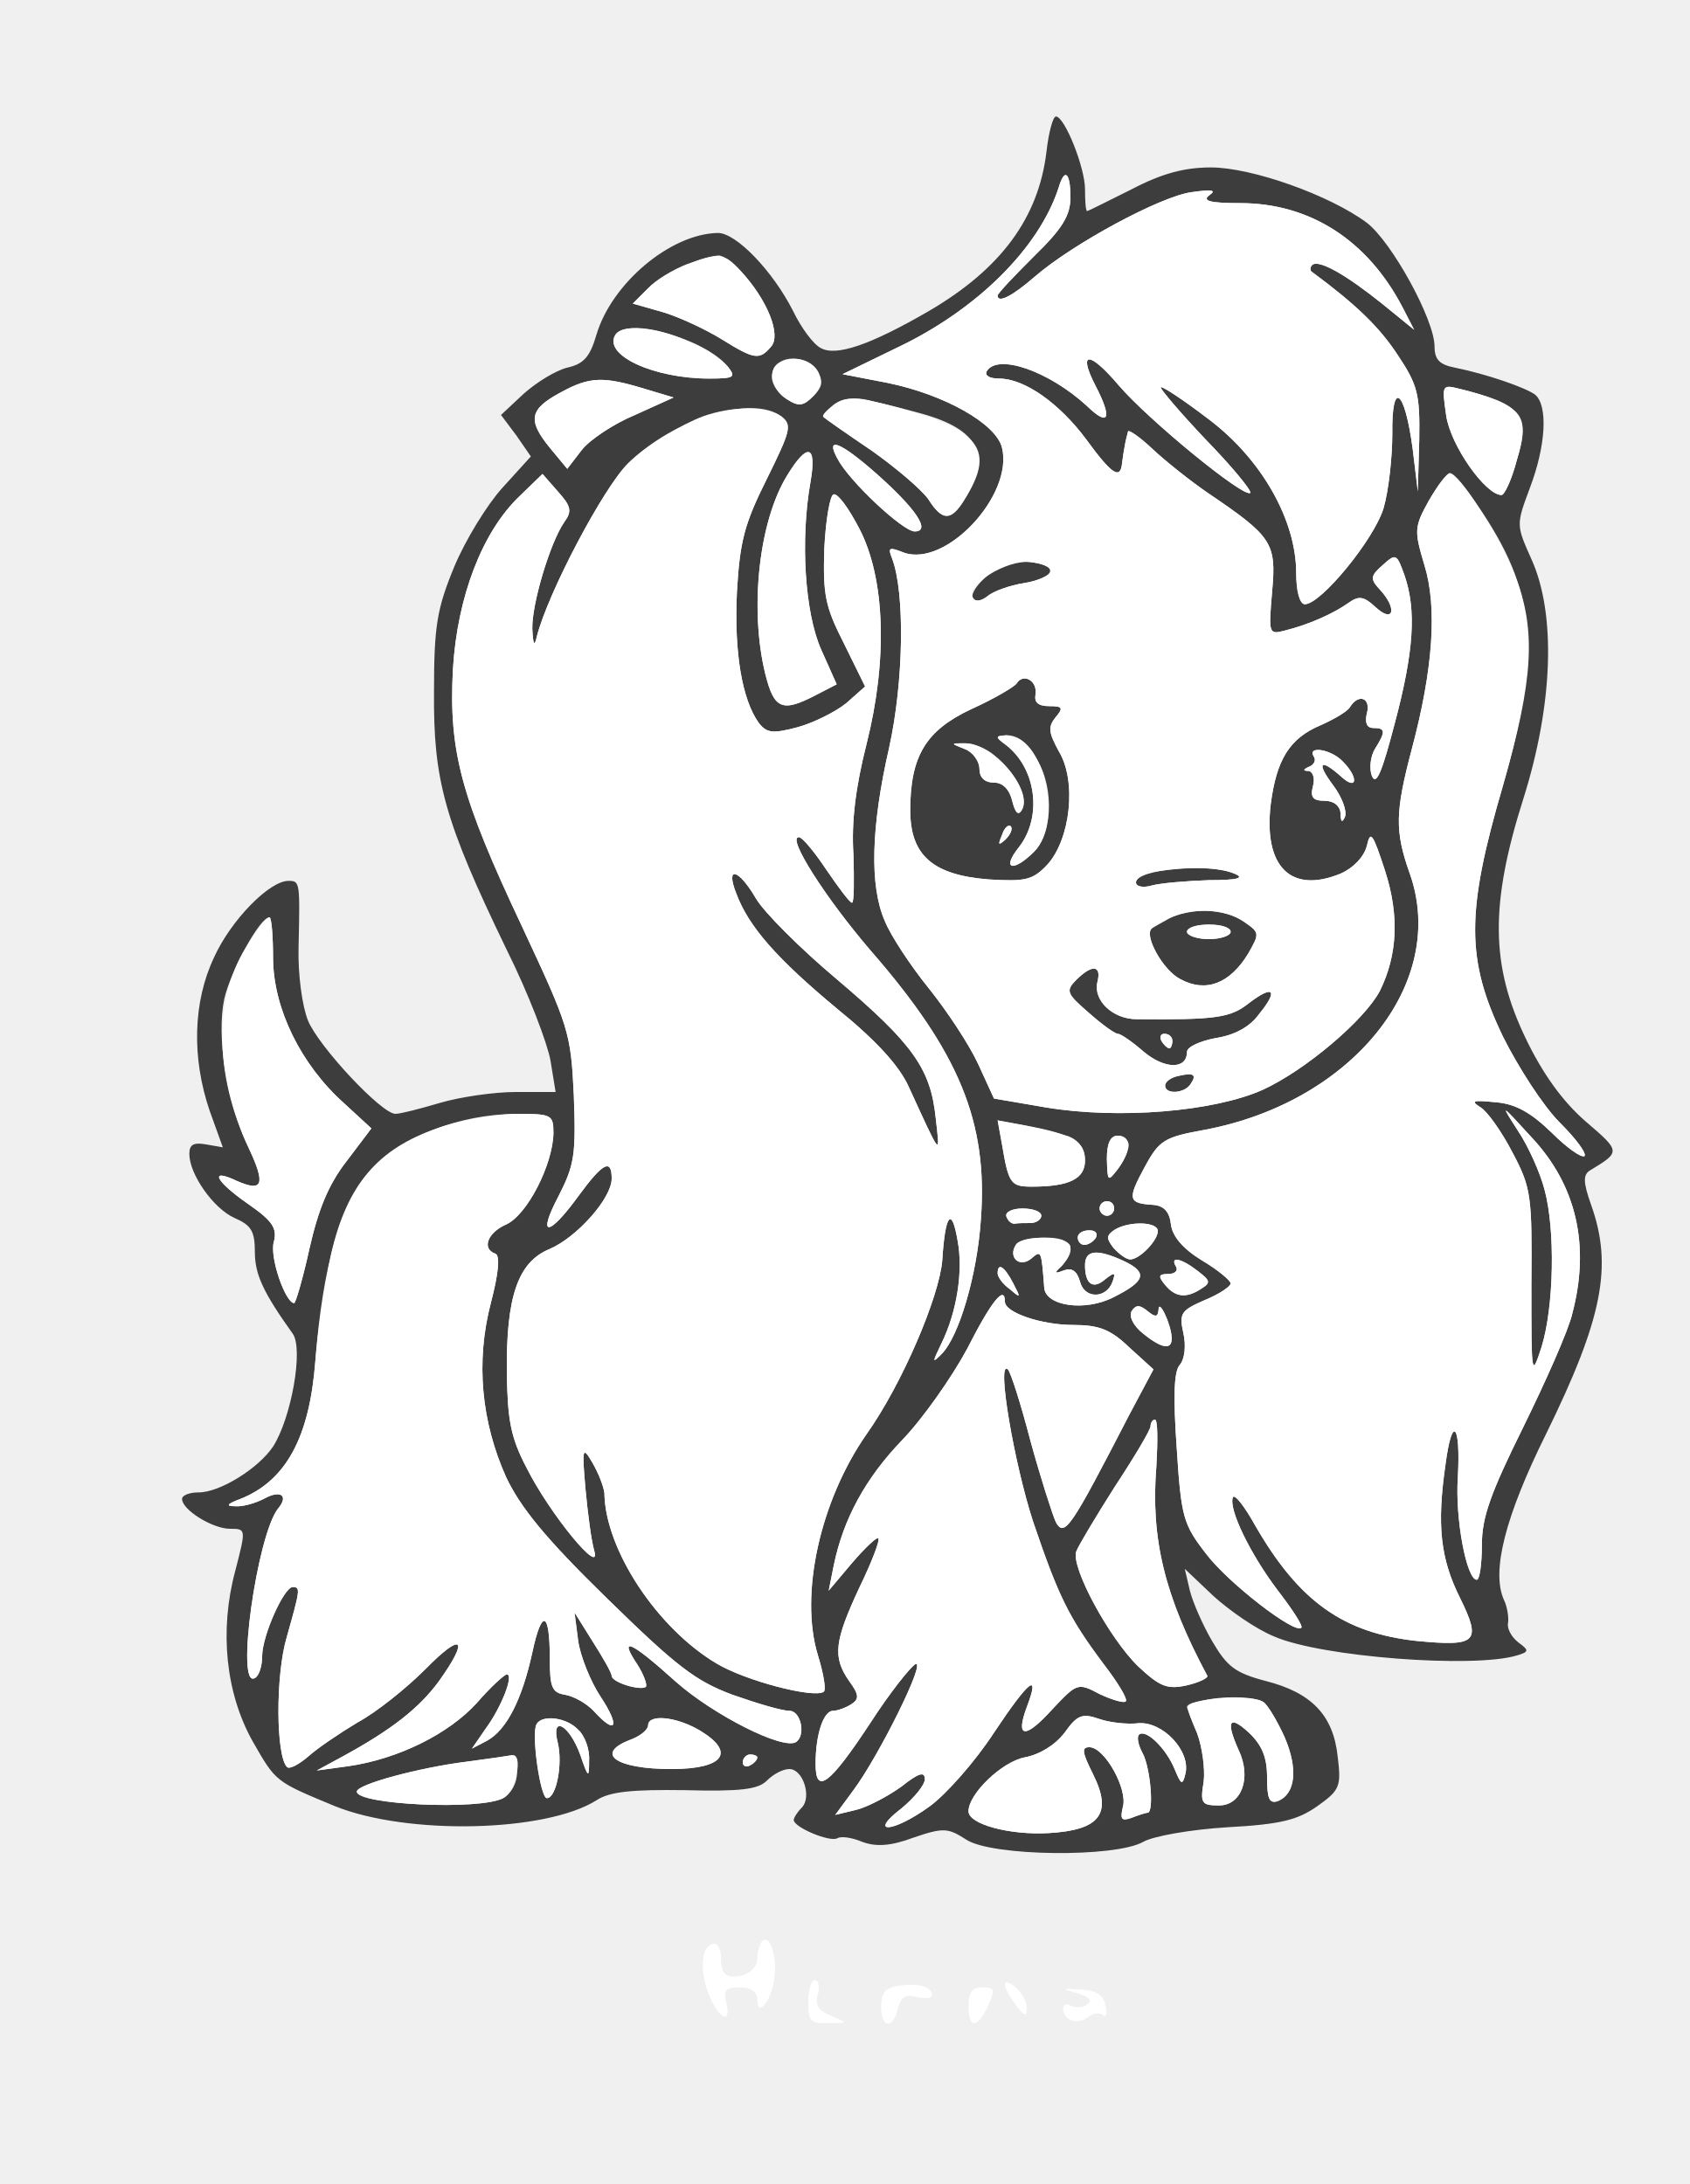
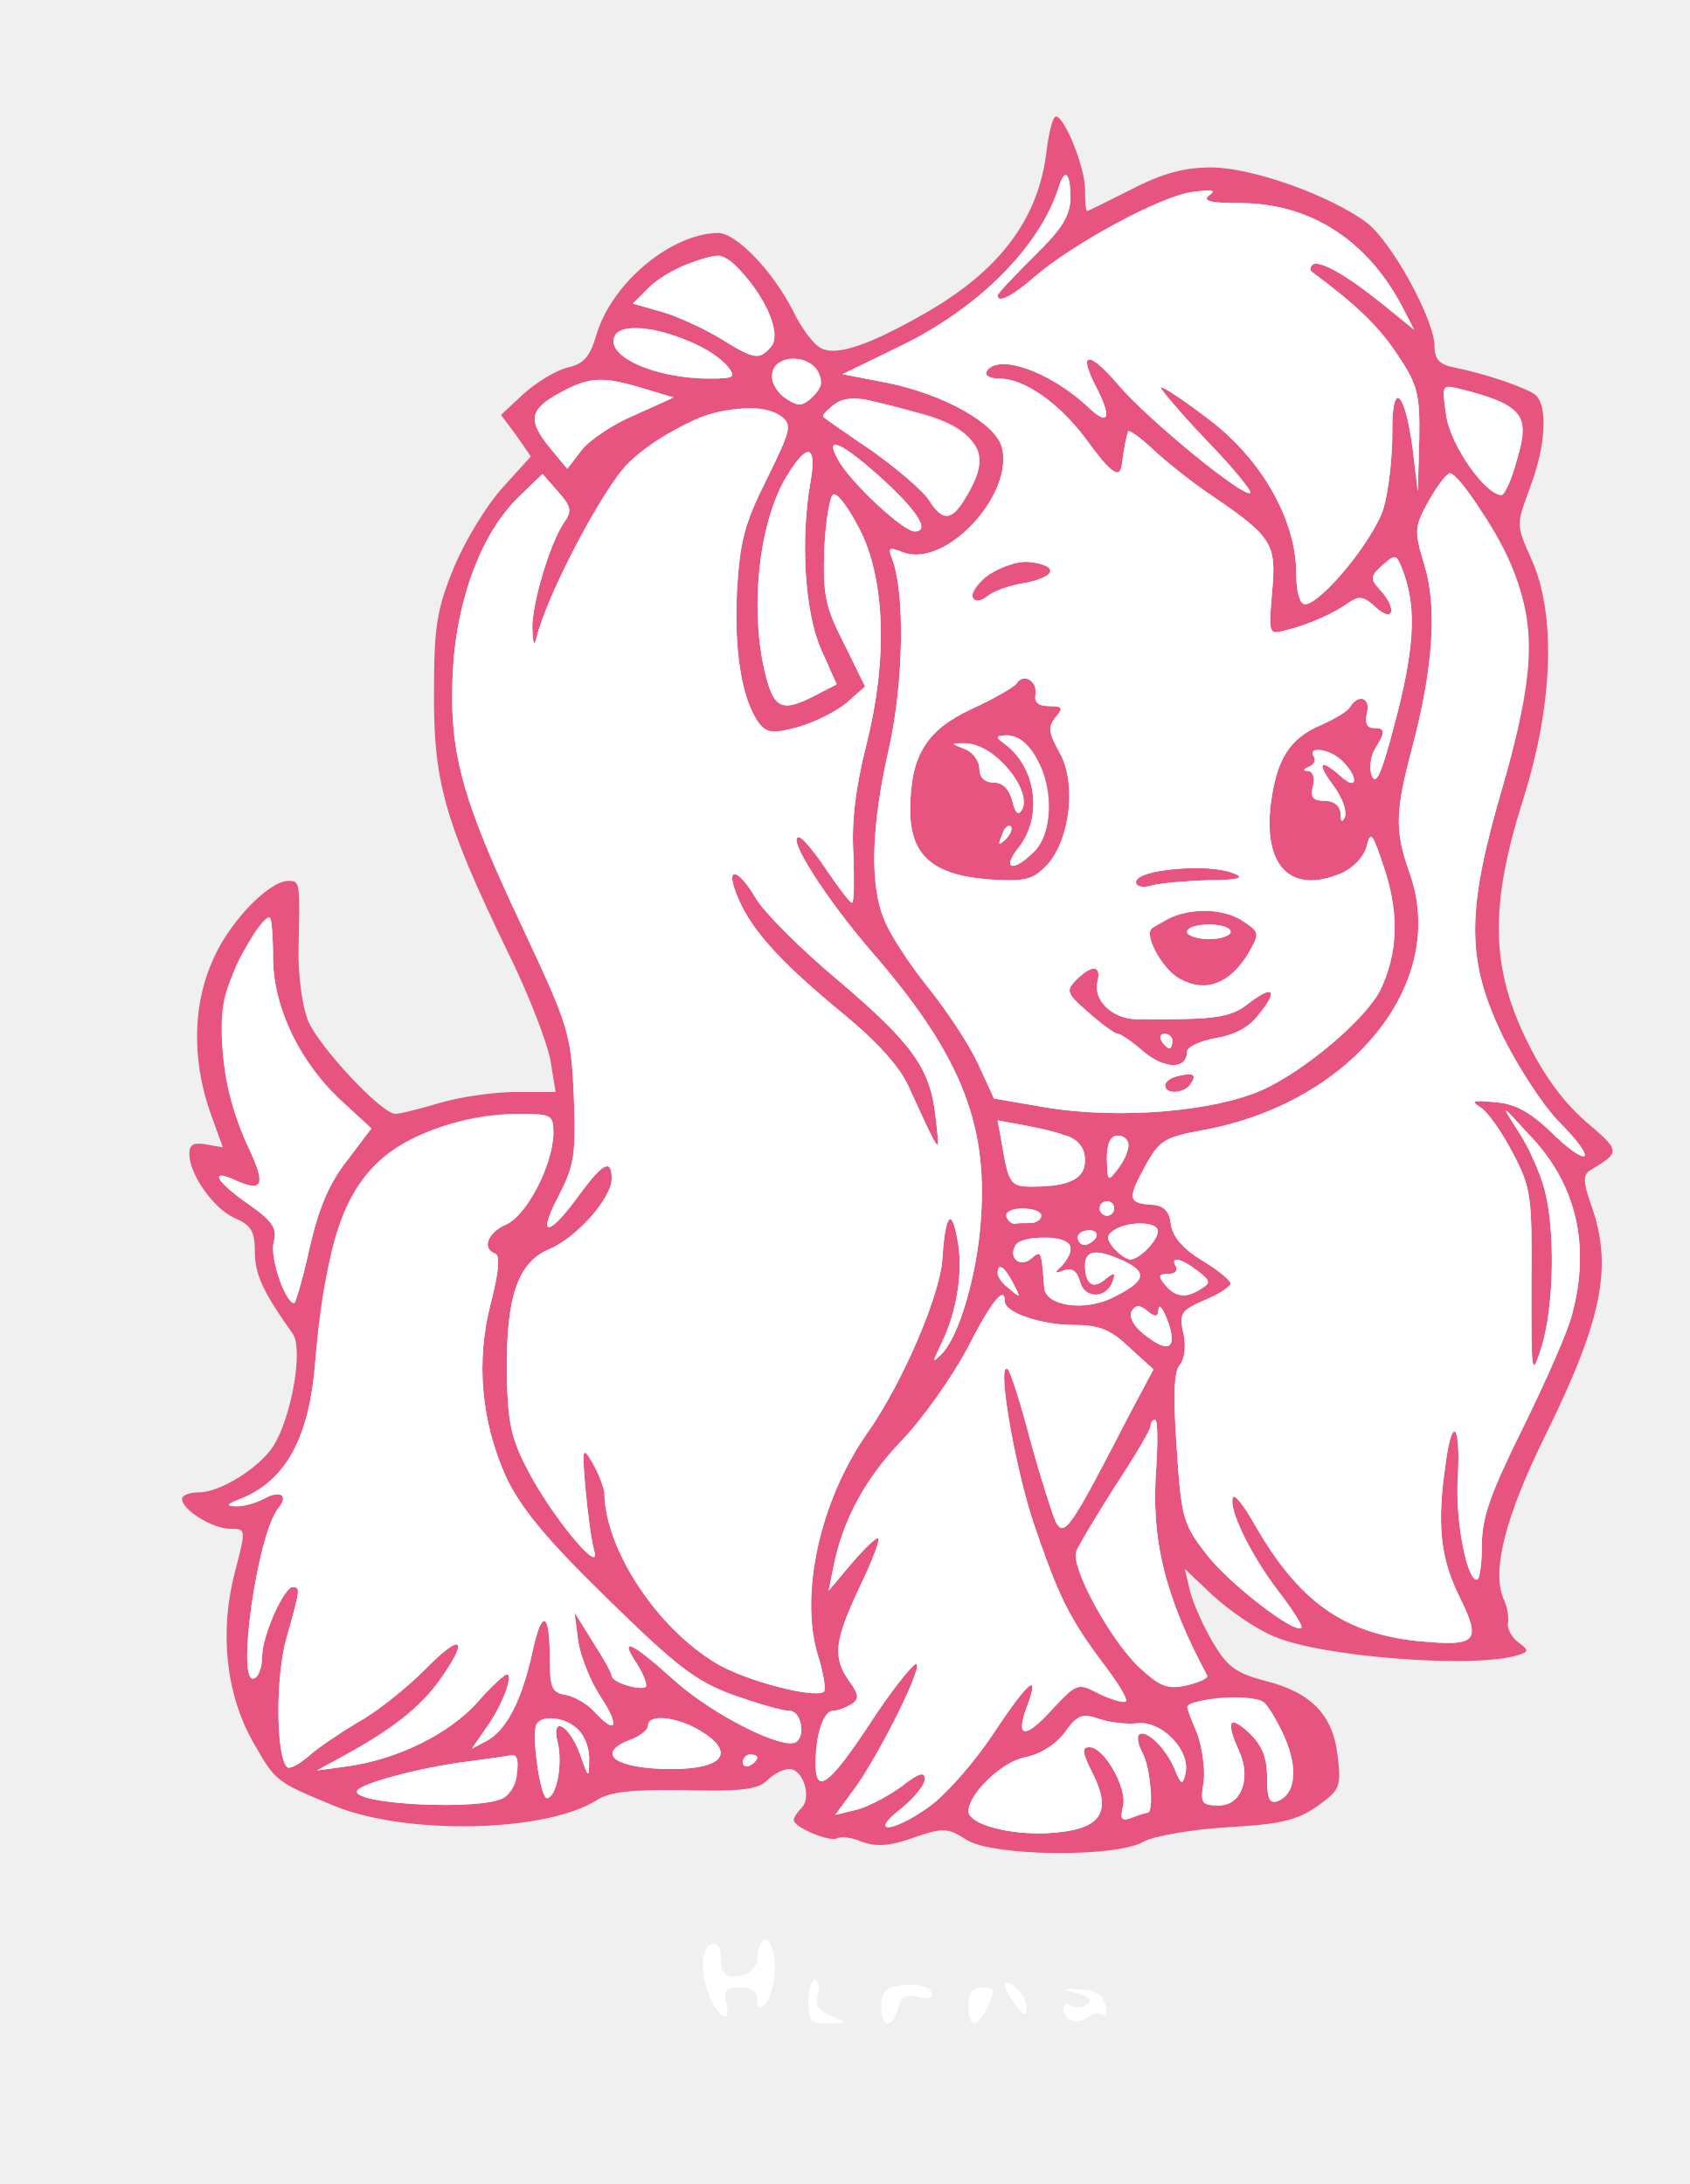
<svg xmlns="http://www.w3.org/2000/svg" version="1.0" width="232pt" height="300pt" viewBox="0 0 232 300" preserveAspectRatio="xMidYMid meet">
-   <g transform="translate(0,300) scale(0.1,-0.1)" fill="#3D3D3D" stroke="none">
+   <g transform="translate(0,300) scale(0.1,-0.1)" fill="#e75480" stroke="none">
    <path class="node" id="node1" d="M1437 2791 c-11 -90 -62 -160 -161 -218 -81 -47 -128 -63 -149 -51 -10 5 -27 28 -38 51 -28 55 -78 107 -103 107 -65 -1 -146 -69 -167 -140 -9 -31 -18 -40 -40 -45 -16 -4 -42 -20 -60 -36 l-31 -29 21 -28 20 -29 -39 -43 c-21 -23 -51 -72 -66 -108 -24 -58 -28 -82 -28 -172 -1 -122 14 -177 100 -355 30 -60 56 -129 60 -152 l7 -43 -55 0 c-30 0 -77 -7 -104 -15 -27 -8 -54 -15 -61 -15 -19 0 -105 92 -120 128 -8 20 -14 63 -13 101 2 90 2 91 -14 91 -26 0 -79 -54 -102 -105 -29 -61 -31 -138 -6 -211 l18 -50 -23 4 c-17 3 -23 0 -23 -13 0 -28 33 -75 62 -88 23 -10 28 -18 28 -47 0 -31 12 -56 52 -112 15 -21 -2 -116 -27 -155 -20 -30 -73 -63 -102 -63 -13 0 -23 -4 -23 -9 0 -15 42 -41 66 -41 22 0 22 0 7 -58 -22 -82 -13 -168 24 -234 32 -56 31 -55 113 -89 99 -40 289 -36 359 8 18 12 49 15 121 14 77 -2 101 1 113 13 9 9 22 16 31 16 19 0 31 -39 17 -53 -6 -6 -11 -14 -11 -17 0 -10 50 -31 60 -25 5 3 20 1 34 -5 19 -7 39 -6 71 6 41 14 47 13 72 -3 35 -23 204 -25 243 -3 14 8 66 17 115 20 74 4 97 10 124 29 31 22 33 27 28 68 -6 57 -36 88 -99 104 -42 11 -53 20 -73 54 -13 22 -27 54 -31 70 l-7 30 39 -37 c22 -20 59 -46 84 -56 64 -28 273 -44 333 -26 17 5 17 7 2 18 -9 7 -16 19 -14 27 1 7 -1 22 -6 32 -17 39 2 114 58 227 78 159 92 231 62 315 -11 31 -11 41 -2 47 43 26 43 26 -6 68 -32 28 -59 66 -82 114 -48 100 -49 184 -3 329 41 130 45 254 11 329 -21 47 -21 47 -2 98 22 58 25 113 7 128 -14 10 -66 28 -110 37 -21 4 -28 11 -28 29 0 37 -59 144 -93 170 -51 38 -158 76 -214 76 -36 0 -67 -8 -109 -30 -32 -16 -60 -30 -61 -30 -2 0 -3 13 -3 30 0 30 -28 100 -40 100 -4 0 -10 -22 -13 -49z m33 -62 c0 -25 -11 -43 -50 -81 -27 -27 -50 -51 -50 -54 0 -11 20 -1 51 26 52 45 172 110 215 116 28 4 35 3 25 -4 -11 -8 1 -11 42 -11 96 0 175 -51 223 -143 l16 -31 -43 35 c-51 41 -88 62 -97 54 -3 -3 -3 -7 -1 -9 61 -45 93 -76 118 -114 28 -42 31 -54 30 -117 l-2 -71 -7 58 c-11 83 -29 96 -28 21 0 -32 -5 -78 -12 -102 -13 -43 -86 -132 -108 -132 -7 0 -12 17 -12 43 0 72 -47 156 -120 211 -34 26 -64 46 -66 44 -1 -2 26 -34 62 -72 36 -37 63 -70 61 -73 -8 -8 -140 100 -181 148 -40 47 -56 47 -32 0 24 -46 19 -58 -11 -29 -52 48 -123 73 -138 48 -3 -6 4 -10 17 -10 35 0 83 -34 120 -84 35 -48 47 -56 49 -31 1 8 3 20 4 25 1 6 3 13 4 17 0 4 16 -7 34 -24 17 -16 52 -44 77 -61 87 -59 93 -68 87 -134 -5 -59 -5 -60 18 -54 32 8 66 23 87 38 14 10 21 9 37 -6 25 -23 30 -2 6 24 -14 15 -13 19 4 34 18 16 19 16 30 -15 16 -47 13 -103 -14 -204 -17 -65 -25 -85 -31 -71 -4 10 -2 27 4 37 15 24 15 29 -2 29 -9 0 -12 7 -9 20 6 21 -11 28 -23 9 -3 -6 -22 -17 -40 -25 -43 -18 -61 -47 -69 -109 -10 -86 28 -123 96 -95 18 8 32 23 36 38 5 22 8 18 25 -34 20 -62 17 -116 -7 -165 -21 -40 -102 -109 -161 -136 -67 -30 -198 -41 -299 -24 l-70 12 -22 48 c-12 26 -43 73 -68 104 -25 31 -52 72 -60 92 -21 48 -19 129 6 238 20 90 22 213 4 260 -6 15 -4 16 16 8 58 -21 151 79 135 144 -8 33 -79 73 -157 89 l-62 12 74 36 c110 52 196 137 223 221 8 27 16 20 16 -14z m-453 -101 c37 -40 56 -88 42 -104 -16 -19 -23 -18 -68 10 -21 13 -57 30 -80 37 l-42 12 21 21 c19 19 70 43 96 45 6 1 20 -9 31 -21z m-72 -97 c22 -10 46 -25 54 -34 12 -15 10 -17 -25 -17 -76 0 -146 32 -129 60 10 15 55 12 100 -9z m178 -42 c8 -13 6 -21 -6 -33 -14 -14 -20 -15 -37 -4 -11 7 -20 20 -20 30 0 30 45 35 63 7z m-238 -23 l40 -12 -53 -24 c-29 -12 -62 -34 -73 -48 l-20 -26 -24 29 c-31 38 -28 53 15 76 40 22 59 22 115 5z m1167 -15 c41 -16 47 -31 31 -83 -7 -27 -17 -48 -21 -48 -22 0 -70 68 -76 109 -6 42 -6 43 18 37 14 -3 36 -10 48 -15z m-787 -19 c80 -22 97 -58 59 -119 -18 -29 -30 -29 -49 1 -9 13 -44 43 -78 67 -34 23 -64 44 -66 46 -3 2 4 9 14 17 18 13 32 12 120 -12z m-192 -4 c15 -12 13 -19 -20 -86 -31 -62 -37 -86 -41 -155 -4 -83 7 -148 30 -180 11 -14 19 -15 53 -6 22 6 52 21 67 33 l26 23 -29 59 c-26 51 -29 67 -27 131 2 40 8 74 13 74 6 1 21 -20 35 -47 36 -69 39 -181 10 -296 -15 -59 -21 -107 -18 -152 1 -36 1 -66 -2 -66 -3 0 -18 20 -35 45 -16 24 -33 45 -38 45 -17 0 38 -85 98 -155 122 -140 162 -236 152 -370 -5 -76 -30 -161 -54 -185 -13 -13 -13 -12 0 15 21 43 30 99 22 141 -8 47 -17 37 -21 -27 -4 -50 -55 -170 -104 -239 -64 -92 -92 -220 -67 -303 8 -26 12 -49 8 -51 -14 -9 -107 15 -147 39 -81 48 -153 156 -154 234 -1 9 -8 27 -16 41 -14 24 -15 22 -10 -35 3 -33 8 -71 12 -85 11 -37 -61 50 -93 114 -22 42 -26 66 -27 131 -1 103 15 151 58 169 38 16 86 70 86 97 0 28 -12 22 -45 -23 -42 -58 -58 -58 -28 -1 22 43 24 57 21 138 -4 87 -7 95 -71 232 -84 178 -101 241 -95 354 6 99 40 188 91 237 l32 31 21 -24 c18 -20 20 -27 9 -42 -20 -29 -45 -114 -44 -147 1 -21 3 -25 6 -11 15 60 92 206 126 239 64 62 170 94 210 64z m131 -79 c54 -48 75 -79 52 -79 -16 0 -90 69 -106 100 -17 31 3 24 54 -21z m-91 -11 c-14 -79 -8 -180 15 -231 l21 -47 -29 -15 c-46 -24 -57 -19 -69 29 -22 89 -9 210 30 273 28 46 41 42 32 -9z m916 -32 c81 -118 88 -199 35 -385 -51 -174 -51 -239 0 -345 21 -42 55 -95 78 -118 22 -22 37 -42 34 -46 -4 -3 -24 11 -45 32 -29 28 -50 40 -78 42 -30 3 -34 2 -20 -7 9 -5 29 -33 44 -62 26 -49 27 -60 26 -182 0 -126 0 -128 14 -85 17 55 19 161 4 216 -6 23 -22 59 -36 80 -25 39 -25 39 18 -8 62 -66 81 -149 56 -243 -5 -22 -36 -92 -67 -155 -45 -91 -57 -124 -57 -162 0 -26 -3 -48 -7 -48 -14 0 -30 84 -26 141 4 74 -8 86 -17 17 -12 -83 -7 -129 20 -183 30 -61 23 -67 -60 -59 -100 11 -161 54 -221 158 -15 27 -29 45 -31 39 -6 -16 24 -78 62 -128 20 -26 35 -49 32 -51 -9 -9 -101 62 -131 102 -31 40 -34 50 -40 144 -5 71 -4 106 4 115 7 8 9 27 5 44 -6 27 -3 31 29 45 20 8 36 19 36 23 0 4 -18 19 -40 32 -26 16 -40 33 -42 49 -2 18 -10 26 -25 27 -34 2 -35 8 -11 52 20 37 27 41 82 51 203 38 335 202 282 352 -21 59 -20 85 3 172 29 109 35 194 17 252 -14 47 -14 52 6 88 12 21 25 38 29 38 5 0 22 -20 38 -44z m-185 -352 c22 -22 20 -41 -2 -21 -29 26 -35 20 -11 -12 12 -16 19 -35 16 -43 -4 -9 -6 -7 -6 5 -1 10 -9 17 -22 17 -16 0 -20 5 -16 20 3 11 0 20 -6 21 -8 0 -8 2 1 6 6 2 10 9 6 14 -9 15 24 10 40 -7z m-1469 -272 c1 -68 38 -144 97 -197 l38 -35 -34 -45 c-25 -32 -39 -67 -51 -120 -9 -41 -19 -75 -21 -75 -12 0 -34 63 -28 84 5 19 -2 29 -35 52 -46 32 -54 50 -16 32 36 -16 40 -5 17 44 -31 64 -45 154 -34 206 9 39 49 112 62 112 3 0 5 -26 5 -58z m385 -239 c-1 -43 -36 -112 -65 -125 -25 -11 -34 -33 -15 -40 7 -2 5 -26 -6 -68 -21 -81 -13 -163 21 -239 20 -42 54 -84 138 -166 96 -94 122 -114 173 -133 34 -12 68 -22 78 -22 16 0 23 -34 9 -43 -18 -11 -113 37 -165 83 -62 56 -79 63 -53 24 9 -14 14 -28 12 -31 -7 -6 -47 6 -47 15 0 4 -12 25 -26 47 l-25 40 5 -39 c3 -21 17 -56 31 -77 27 -41 21 -53 -9 -20 -10 11 -28 21 -40 23 -18 3 -21 10 -21 50 0 65 -11 69 -24 8 -14 -64 -35 -106 -62 -121 l-21 -11 20 29 c21 29 38 73 28 73 -3 0 -22 -17 -41 -39 -39 -43 -108 -77 -176 -87 l-44 -6 35 19 c68 37 106 67 133 104 42 59 32 68 -19 16 -26 -26 -67 -59 -93 -73 -25 -15 -56 -36 -68 -47 -13 -11 -26 -18 -29 -14 -15 15 -16 126 0 179 18 64 19 68 8 68 -12 0 -42 -67 -42 -95 0 -13 -4 -27 -10 -30 -27 -16 3 197 32 233 15 18 3 26 -20 13 -12 -6 -29 -11 -39 -10 -13 0 -12 3 7 10 63 25 95 85 103 189 10 132 35 218 76 262 43 47 121 77 199 78 50 0 52 -1 52 -27z m708 -4 c14 -6 22 -17 22 -33 0 -25 -21 -36 -73 -36 -29 0 -32 4 -41 58 l-6 33 38 -7 c20 -4 47 -11 60 -15z m82 -12 c0 -7 -7 -22 -15 -33 -14 -18 -14 -17 -15 14 0 22 5 32 15 32 8 0 15 -6 15 -13z m-20 -87 c0 -5 -4 -10 -10 -10 -5 0 -10 5 -10 10 0 6 5 10 10 10 6 0 10 -4 10 -10z m-100 -10 c0 -5 -7 -10 -15 -10 -8 0 -18 0 -22 -1 -4 0 -9 4 -11 10 -2 6 8 11 22 11 14 0 26 -4 26 -10z m160 -21 c0 -13 -25 -39 -38 -39 -5 0 -15 7 -23 16 -10 13 -10 17 2 25 20 12 59 11 59 -2z m-85 -9 c-3 -5 -10 -10 -16 -10 -5 0 -9 5 -9 10 0 6 7 10 16 10 8 0 12 -4 9 -10z m-35 -13 c0 -7 -6 -19 -12 -26 -11 -10 -10 -11 3 -6 11 4 18 -1 22 -15 6 -25 37 -24 45 0 4 12 3 13 -10 3 -17 -15 -28 -7 -28 19 0 21 16 23 53 6 34 -16 30 -28 -14 -50 -39 -20 -93 -12 -95 13 -4 52 -4 52 -18 40 -16 -13 -32 2 -21 19 9 15 75 12 75 -3z m175 -33 c17 -13 18 -16 5 -24 -21 -14 -36 -12 -50 5 -10 12 -9 15 4 15 10 0 14 5 11 10 -9 15 7 12 30 -6z m-254 -16 c11 -21 11 -22 -4 -9 -10 7 -17 17 -17 22 0 15 9 10 21 -13z m-11 -26 c0 -15 50 -32 94 -32 35 0 51 -6 77 -31 l33 -30 -33 -62 c-81 -157 -89 -169 -101 -148 -5 11 -21 61 -35 112 -13 50 -27 94 -31 98 -16 14 9 -131 35 -210 35 -103 49 -131 96 -194 20 -26 34 -49 31 -52 -2 -3 -19 2 -36 10 -30 16 -31 15 -65 -21 -37 -41 -51 -40 -35 3 19 50 3 37 -45 -35 -26 -40 -66 -85 -88 -101 -51 -37 -86 -39 -39 -3 17 14 32 32 32 40 0 11 -8 9 -32 -10 -18 -13 -46 -28 -62 -32 l-29 -7 25 34 c35 47 101 180 85 173 -6 -3 -35 -39 -62 -81 -56 -85 -75 -99 -75 -56 0 41 11 73 24 73 6 0 17 4 25 9 11 7 11 13 -3 32 -23 33 -20 55 14 128 17 35 29 66 26 68 -2 2 -18 -13 -36 -34 l-32 -38 7 35 c13 63 43 119 94 172 28 29 68 86 89 125 33 65 52 89 52 65z m211 -11 c0 16 17 -19 18 -38 1 -18 -13 -16 -39 5 -14 11 -20 24 -16 31 6 9 11 9 22 0 11 -9 14 -8 15 2z m-3 -215 c-8 -99 11 -178 70 -288 1 -3 -11 -9 -28 -13 -27 -6 -37 -2 -67 26 -40 39 -93 137 -85 158 3 8 27 48 53 89 27 41 49 78 49 83 0 5 3 9 6 9 4 0 4 -29 2 -64z m147 -324 c6 -4 19 -26 29 -48 19 -44 15 -78 -9 -88 -12 -4 -15 3 -15 33 0 27 -7 44 -25 61 -27 25 -32 16 -14 -24 18 -38 4 -76 -27 -76 -24 0 -26 3 -21 33 2 17 -2 47 -9 66 -8 18 -14 35 -14 36 0 12 90 18 105 7z m-171 -29 c33 2 71 -38 64 -69 -4 -17 -6 -16 -15 6 -12 29 -40 56 -49 47 -3 -3 -1 -14 5 -25 11 -20 16 -82 7 -82 -2 0 -12 -3 -22 -7 -14 -5 -16 -2 -12 15 7 24 -25 82 -46 82 -11 0 -10 -7 5 -37 27 -54 10 -77 -61 -81 -53 -3 -110 12 -110 30 0 24 46 68 77 74 21 4 42 17 55 34 17 24 24 27 47 19 14 -5 39 -8 55 -6z m-770 -9 c9 -8 16 -27 15 -42 0 -25 -1 -25 -12 7 -15 42 -41 56 -31 17 7 -29 -2 -76 -15 -76 -9 0 -22 90 -14 102 8 13 41 9 57 -8z m167 -1 c50 -30 33 -53 -39 -53 -76 0 -106 21 -57 40 14 5 25 14 25 20 0 16 39 12 71 -7z m-251 -58 c0 -14 -8 -29 -19 -35 -32 -17 -201 -9 -201 9 0 10 86 33 150 41 30 4 58 8 63 9 4 0 7 -10 7 -24z m330 21 c0 -3 -4 -8 -10 -11 -5 -3 -10 -1 -10 4 0 6 5 11 10 11 6 0 10 -2 10 -4z" />
    <path class="node" id="node2" d="M1357 2210 c-15 -12 -24 -26 -21 -31 3 -6 11 -5 20 2 8 7 31 15 50 18 44 7 49 25 8 29 -19 2 -40 -5 -57 -18z" />
    <path class="node" id="node3" d="M1396 2061 c-4 -5 -31 -21 -62 -35 -62 -29 -84 -64 -84 -139 0 -62 31 -89 108 -95 50 -3 60 -1 80 20 32 35 41 115 16 156 -14 26 -15 33 -5 46 12 14 10 16 -8 16 -15 0 -21 5 -19 16 3 19 -17 30 -26 15z m23 -97 c28 -36 29 -106 1 -134 -29 -29 -45 -24 -21 6 33 42 24 109 -18 141 -15 11 -14 12 1 13 9 0 26 -12 37 -26z m-53 -2 c29 -23 47 -59 37 -75 -5 -8 -9 -3 -13 13 -4 16 -13 25 -25 25 -13 0 -20 7 -20 19 0 10 -9 23 -20 27 -20 8 -20 8 0 8 11 0 30 -7 41 -17z m15 -115 c-10 -9 -11 -8 -5 6 3 10 9 15 12 12 3 -3 0 -11 -7 -18z" />
    <path class="node" id="node4" d="M1588 1803 c-16 -2 -28 -9 -28 -15 0 -6 10 -8 23 -4 12 3 47 6 77 7 40 0 50 3 35 9 -21 9 -60 10 -107 3z" />
    <path class="node" id="node5" d="M1605 1738 c-11 -6 -21 -12 -23 -13 -12 -9 15 -58 39 -70 35 -19 68 -6 93 35 16 28 16 29 -6 44 -26 18 -74 20 -103 4z m85 -18 c0 -5 -13 -10 -30 -10 -16 0 -30 5 -30 10 0 6 14 10 30 10 17 0 30 -4 30 -10z" />
    <path class="node" id="node6" d="M1478 1654 c-15 -15 -13 -19 17 -45 18 -16 36 -29 40 -29 4 0 20 -11 36 -25 29 -24 59 -24 59 0 0 7 18 15 39 19 26 4 47 15 60 33 27 33 20 41 -14 15 -25 -20 -45 -23 -154 -22 -33 0 -60 26 -54 51 6 23 -7 25 -29 3z m132 -84 c0 -5 -2 -10 -4 -10 -3 0 -8 5 -11 10 -3 6 -1 10 4 10 6 0 11 -4 11 -10z" />
    <path class="node" id="node7" d="M1618 1522 c-10 -2 -18 -8 -18 -13 0 -13 27 -11 35 2 9 13 4 16 -17 11z" />
    <path class="node" id="node8" d="M1011 1773 c17 -46 56 -90 139 -159 53 -43 85 -78 98 -107 45 -98 43 -96 37 -43 -7 68 -31 102 -136 191 -50 42 -100 92 -111 111 -24 41 -42 45 -27 7z" />
  </g>
  <g transform="translate(0,300) scale(0.1,-0.1)" fill="#FFFFFF" stroke="none">
    <path class="node" id="node16" d="M1454 2743 c-27 -84 -113 -169 -223 -221 l-74 -36 62 -12 c78 -16 149 -56 157 -89 16 -65 -77 -165 -135 -144 -20 8 -22 7 -16 -8 18 -47 16 -170 -4 -260 -25 -109 -27 -190 -6 -238 8 -20 35 -61 60 -92 25 -31 56 -78 68 -104 l22 -48 70 -12 c101 -17 232 -6 299 24 59 27 140 96 161 136 24 49 27 103 7 165 -17 52 -20 56 -25 34 -4 -15 -18 -30 -36 -38 -68 -28 -106 9 -96 95 8 62 26 91 69 109 18 8 37 19 40 25 12 19 29 12 23 -9 -3 -13 0 -20 9 -20 17 0 17 -5 2 -29 -6 -10 -8 -27 -4 -37 6 -14 14 6 31 71 27 101 30 157 14 204 -11 31 -12 31 -30 15 -17 -15 -18 -19 -4 -34 24 -26 19 -47 -6 -24 -16 15 -23 16 -37 6 -21 -15 -55 -30 -87 -38 -23 -6 -23 -5 -18 54 6 66 0 75 -87 134 -25 17 -60 45 -77 61 -18 17 -34 28 -34 24 -1 -4 -3 -11 -4 -17 -1 -5 -3 -17 -4 -25 -2 -25 -14 -17 -49 31 -37 50 -85 84 -120 84 -13 0 -20 4 -17 10 15 25 86 0 138 -48 30 -29 35 -17 11 29 -24 47 -8 47 32 0 41 -48 173 -156 181 -148 2 3 -25 36 -61 73 -36 38 -63 70 -62 72 2 2 32 -18 66 -44 73 -55 120 -139 120 -211 0 -26 5 -43 12 -43 22 0 95 89 108 132 7 24 12 70 12 102 -1 75 17 62 28 -21 l7 -58 2 71 c1 63 -2 75 -30 117 -25 38 -57 69 -118 114 -2 2 -2 6 1 9 9 8 46 -13 97 -54 l43 -35 -16 31 c-48 92 -127 143 -223 143 -41 0 -53 3 -42 11 10 7 3 8 -25 4 -43 -6 -163 -71 -215 -116 -31 -27 -51 -37 -51 -26 0 3 23 27 50 54 39 38 50 56 50 81 0 34 -8 41 -16 14z m-11 -528 c-1 -5 -18 -13 -37 -16 -19 -3 -42 -11 -50 -18 -9 -7 -17 -8 -20 -2 -11 17 46 52 78 49 17 -2 30 -7 29 -13z m-21 -169 c-2 -11 4 -16 19 -16 18 0 20 -2 8 -16 -10 -13 -9 -20 5 -46 25 -41 16 -121 -16 -156 -20 -21 -30 -23 -80 -20 -77 6 -108 33 -108 95 0 75 22 110 84 139 31 14 58 30 62 35 9 15 29 4 26 -15z m273 -246 c15 -6 5 -9 -35 -9 -30 -1 -65 -4 -77 -7 -13 -4 -23 -2 -23 4 0 18 100 27 135 12z m13 -66 c22 -15 22 -16 6 -44 -25 -41 -58 -54 -93 -35 -24 12 -51 61 -39 70 36 28 93 32 126 9z m-201 -83 c-6 -25 21 -51 54 -51 109 -1 129 2 154 22 34 26 41 18 14 -15 -13 -18 -34 -29 -60 -33 -21 -4 -39 -12 -39 -19 0 -24 -30 -24 -59 0 -16 14 -32 25 -36 25 -4 0 -22 13 -40 29 -30 26 -32 30 -17 45 22 22 35 20 29 -3z m128 -140 c-8 -13 -35 -15 -35 -2 0 5 8 11 18 13 21 5 26 2 17 -11z" />
    <path class="node" id="node17" d="M1381 1977 c42 -32 51 -99 18 -141 -24 -30 -8 -35 21 -6 41 41 13 161 -38 160 -15 -1 -16 -2 -1 -13z" />
    <path class="node" id="node18" d="M1325 1971 c11 -4 20 -17 20 -27 0 -12 7 -19 20 -19 12 0 21 -9 25 -25 4 -16 8 -21 13 -13 17 27 -40 93 -78 92 -20 0 -20 0 0 -8z" />
    <path class="node" id="node19" d="M1376 1853 c-6 -14 -5 -15 5 -6 7 7 10 15 7 18 -3 3 -9 -2 -12 -12z" />
    <path class="node" id="node20" d="M1630 1720 c0 -5 14 -10 30 -10 17 0 30 5 30 10 0 6 -13 10 -30 10 -16 0 -30 -4 -30 -10z" />
    <path class="node" id="node21" d="M1595 1570 c3 -5 8 -10 11 -10 2 0 4 5 4 10 0 6 -5 10 -11 10 -5 0 -7 -4 -4 -10z" />
    <path class="node" id="node22" d="M943 2637 c-18 -7 -42 -21 -53 -33 l-21 -21 42 -12 c23 -7 59 -24 80 -37 45 -28 52 -29 68 -10 14 16 -5 64 -42 104 -23 25 -29 25 -74 9z" />
    <path class="node" id="node23" d="M845 2540 c-17 -28 53 -60 129 -60 35 0 37 2 25 17 -32 38 -139 68 -154 43z" />
    <path class="node" id="node24" d="M1073 2503 c-20 -7 -15 -37 7 -51 17 -11 23 -10 37 4 27 27 -7 63 -44 47z" />
    <path class="node" id="node25" d="M770 2461 c-43 -23 -46 -38 -15 -76 l24 -29 20 26 c11 14 44 36 73 48 l53 24 -40 12 c-56 17 -75 17 -115 -5z" />
    <path class="node" id="node26" d="M1986 2429 c6 -41 54 -109 76 -109 4 0 14 21 21 48 19 62 7 77 -79 98 -24 6 -24 5 -18 -37z" />
    <path class="node" id="node27" d="M1145 2444 c-10 -8 -17 -15 -14 -17 2 -2 32 -23 66 -46 34 -24 69 -54 78 -67 19 -30 31 -30 49 -1 47 74 21 101 -130 137 -20 5 -37 3 -49 -6z" />
    <path class="node" id="node28" d="M965 2428 c-29 -11 -79 -41 -102 -64 -34 -33 -111 -179 -126 -239 -3 -14 -5 -10 -6 11 -1 33 24 118 44 147 11 15 9 22 -9 42 l-21 24 -32 -31 c-51 -49 -85 -138 -91 -237 -6 -113 11 -176 95 -354 64 -137 67 -145 71 -232 3 -81 1 -95 -21 -138 -30 -57 -14 -57 28 1 33 45 45 51 45 23 0 -27 -48 -81 -86 -97 -43 -18 -59 -66 -58 -169 1 -65 5 -89 27 -131 32 -64 104 -151 93 -114 -4 14 -9 52 -12 85 -5 57 -4 59 10 35 8 -14 15 -32 16 -41 1 -78 73 -186 154 -234 40 -24 133 -48 147 -39 4 2 0 25 -8 51 -25 83 3 211 67 303 49 69 100 189 104 239 4 64 13 74 21 27 8 -42 -1 -98 -22 -141 -13 -27 -13 -28 0 -15 24 24 49 109 54 185 10 134 -30 230 -152 370 -60 70 -115 155 -98 155 5 0 22 -21 38 -45 17 -25 32 -45 35 -45 3 0 3 30 2 66 -3 45 3 93 18 152 29 115 26 227 -10 296 -14 27 -29 48 -35 47 -5 0 -11 -34 -13 -74 -2 -64 1 -80 27 -131 l29 -59 -26 -23 c-15 -12 -45 -27 -67 -33 -34 -9 -42 -8 -53 6 -23 32 -34 97 -30 180 4 69 10 93 41 155 33 67 35 74 20 86 -20 14 -66 15 -108 0z m73 -662 c11 -19 61 -69 111 -111 105 -89 129 -123 136 -191 6 -53 8 -55 -37 43 -13 29 -45 64 -98 107 -83 69 -122 113 -139 159 -15 38 3 34 27 -7z" />
    <path class="node" id="node29" d="M1150 2370 c16 -31 90 -100 106 -100 23 0 2 31 -52 79 -51 45 -71 52 -54 21z" />
    <path class="node" id="node30" d="M1081 2347 c-39 -63 -52 -184 -30 -273 12 -48 23 -53 69 -29 l29 15 -21 47 c-23 51 -29 152 -15 231 9 51 -4 55 -32 9z" />
    <path class="node" id="node31" d="M1962 2312 c-20 -36 -20 -41 -6 -88 18 -58 12 -143 -17 -252 -23 -87 -24 -113 -3 -172 53 -150 -79 -314 -282 -352 -55 -10 -62 -14 -82 -51 -24 -44 -23 -50 11 -52 15 -1 23 -9 25 -27 2 -16 16 -33 42 -49 22 -13 40 -28 40 -32 0 -4 -16 -15 -36 -23 -32 -14 -35 -18 -29 -45 4 -17 2 -36 -5 -44 -8 -9 -9 -44 -4 -115 6 -94 9 -104 40 -144 30 -40 122 -111 131 -102 3 2 -12 25 -32 51 -38 50 -68 112 -62 128 2 6 16 -12 31 -39 60 -104 121 -147 221 -158 83 -8 90 -2 60 59 -27 54 -32 100 -20 183 9 69 21 57 17 -17 -4 -57 12 -141 26 -141 4 0 7 22 7 48 0 38 12 71 57 162 31 63 62 133 67 155 25 94 6 177 -56 243 -43 47 -43 47 -18 8 14 -21 30 -57 36 -80 15 -55 13 -161 -4 -216 -14 -43 -14 -41 -14 85 1 122 0 133 -26 182 -15 29 -35 57 -44 62 -14 9 -10 10 20 7 28 -2 49 -14 78 -42 21 -21 41 -35 45 -32 3 4 -12 24 -34 46 -23 23 -57 76 -78 118 -51 106 -51 171 0 345 42 146 46 214 16 290 -22 54 -76 139 -89 139 -4 0 -17 -17 -29 -38z" />
    <path class="node" id="node32" d="M1804 1961 c4 -5 0 -12 -6 -14 -9 -4 -9 -6 -1 -6 6 -1 9 -10 6 -21 -4 -15 0 -20 16 -20 13 0 21 -7 22 -17 0 -12 2 -14 6 -5 3 8 -4 27 -16 43 -24 32 -18 38 11 12 22 -20 24 -1 2 21 -16 17 -49 22 -40 7z" />
    <path class="node" id="node33" d="M342 1705 c-49 -71 -49 -180 0 -283 23 -49 19 -60 -17 -44 -38 18 -30 0 16 -32 33 -23 40 -33 35 -52 -6 -21 16 -84 28 -84 2 0 12 34 21 75 12 53 26 88 51 120 l34 45 -38 35 c-59 53 -96 129 -97 197 0 32 -2 58 -5 58 -3 0 -16 -16 -28 -35z" />
    <path class="node" id="node34" d="M600 1450 c-81 -28 -123 -77 -145 -171 -9 -41 -19 -108 -22 -149 -8 -104 -40 -164 -103 -189 -19 -7 -20 -10 -7 -10 10 -1 27 4 39 10 23 13 35 5 20 -13 -29 -36 -59 -249 -32 -233 6 3 10 17 10 30 0 28 30 95 42 95 11 0 10 -4 -8 -68 -16 -53 -15 -164 0 -179 3 -4 16 3 29 14 12 11 43 32 68 47 26 14 67 47 93 73 51 52 61 43 19 -16 -27 -37 -65 -67 -133 -104 l-35 -19 44 6 c68 10 137 44 176 87 19 22 38 39 41 39 10 0 -7 -44 -28 -73 l-20 -29 21 11 c27 15 48 57 62 121 13 61 24 57 24 -8 0 -40 3 -47 21 -50 12 -2 30 -12 40 -23 30 -33 36 -21 9 20 -14 21 -28 56 -31 77 l-5 39 25 -40 c14 -22 26 -43 26 -47 0 -9 40 -21 47 -15 2 3 -3 17 -12 31 -26 39 -9 32 53 -24 52 -46 147 -94 165 -83 14 9 7 43 -9 43 -10 0 -44 10 -78 22 -51 19 -77 39 -173 133 -84 82 -118 124 -138 166 -34 76 -42 158 -21 239 11 42 13 66 6 68 -19 7 -10 29 15 40 29 13 64 82 65 125 0 26 -2 27 -52 27 -29 -1 -78 -9 -108 -20z" />
    <path class="node" id="node35" d="M1376 1428 c9 -54 12 -58 41 -58 52 0 73 11 73 36 0 26 -17 36 -82 48 l-38 7 6 -33z" />
    <path class="node" id="node36" d="M1520 1408 c1 -31 1 -32 15 -14 19 25 19 46 0 46 -10 0 -15 -10 -15 -32z" />
    <path class="node" id="node37" d="M1510 1340 c0 -5 5 -10 10 -10 6 0 10 5 10 10 0 6 -4 10 -10 10 -5 0 -10 -4 -10 -10z" />
    <path class="node" id="node38" d="M1382 1329 c2 -6 7 -10 11 -10 4 1 14 1 22 1 8 0 15 5 15 10 0 6 -12 10 -26 10 -14 0 -24 -5 -22 -11z" />
    <path class="node" id="node39" d="M1531 1311 c-12 -8 -12 -12 -2 -25 8 -9 18 -16 23 -16 13 0 38 26 38 39 0 13 -39 14 -59 2z" />
    <path class="node" id="node40" d="M1480 1300 c0 -5 4 -10 9 -10 6 0 13 5 16 10 3 6 -1 10 -9 10 -9 0 -16 -4 -16 -10z" />
    <path class="node" id="node41" d="M1395 1290 c-11 -17 5 -32 21 -19 14 12 14 12 18 -40 2 -25 56 -33 95 -13 44 22 48 34 14 50 -37 17 -53 15 -53 -6 0 -26 11 -34 28 -19 13 10 14 9 10 -3 -8 -24 -39 -25 -45 0 -4 14 -11 19 -22 15 -13 -5 -14 -4 -3 6 22 24 14 39 -22 39 -19 0 -38 -4 -41 -10z" />
    <path class="node" id="node42" d="M1615 1260 c3 -5 -1 -10 -11 -10 -13 0 -14 -3 -4 -15 14 -17 29 -19 50 -5 13 8 12 11 -5 24 -23 18 -39 21 -30 6z" />
    <path class="node" id="node43" d="M1370 1251 c0 -5 7 -15 17 -22 15 -13 15 -12 4 9 -12 23 -21 28 -21 13z" />
    <path class="node" id="node44" d="M1328 1147 c-21 -39 -61 -96 -89 -125 -51 -53 -81 -109 -94 -172 l-7 -35 32 38 c18 21 34 36 36 34 3 -2 -9 -33 -26 -68 -34 -73 -37 -95 -14 -128 14 -19 14 -25 3 -32 -8 -5 -19 -9 -25 -9 -13 0 -24 -32 -24 -73 0 -43 19 -29 75 56 27 42 56 78 62 81 16 7 -50 -126 -85 -173 l-25 -34 29 7 c16 4 44 19 62 32 24 19 32 21 32 10 0 -8 -15 -26 -32 -40 -47 -36 -12 -34 39 3 22 16 62 61 88 101 48 72 64 85 45 35 -16 -43 -2 -44 35 -3 34 36 35 37 65 21 17 -8 34 -13 36 -10 3 3 -11 26 -31 52 -47 63 -61 91 -96 194 -26 79 -51 224 -35 210 4 -4 18 -48 31 -98 14 -51 30 -101 35 -112 12 -21 20 -9 101 148 l33 62 -33 30 c-26 25 -42 31 -77 31 -44 0 -94 17 -94 32 0 24 -19 0 -52 -65z" />
    <path class="node" id="node45" d="M1554 1199 c-4 -7 2 -20 16 -31 26 -21 40 -23 39 -5 -1 19 -18 54 -18 38 -1 -10 -4 -11 -15 -2 -11 9 -16 9 -22 0z" />
    <path class="node" id="node46" d="M1580 1041 c0 -5 -22 -42 -49 -83 -26 -41 -50 -81 -53 -89 -8 -21 45 -119 85 -158 30 -28 40 -32 67 -26 17 4 29 10 28 13 -59 110 -78 189 -70 288 2 35 2 64 -2 64 -3 0 -6 -4 -6 -9z" />
    <path class="node" id="node47" d="M1648 663 c-21 -5 -21 -3 -4 -44 7 -19 11 -49 9 -66 -5 -30 -3 -33 21 -33 31 0 45 38 27 76 -18 40 -13 49 14 24 18 -17 25 -34 25 -61 0 -30 3 -37 15 -33 24 10 28 44 9 88 -10 22 -23 44 -29 48 -11 8 -59 9 -87 1z" />
    <path class="node" id="node48" d="M1462 620 c-13 -17 -34 -30 -55 -34 -31 -6 -77 -50 -77 -74 0 -18 57 -33 110 -30 71 4 88 27 61 81 -15 30 -16 37 -5 37 21 0 53 -58 46 -82 -4 -17 -2 -20 12 -15 10 4 20 7 22 7 9 0 4 62 -7 82 -6 11 -8 22 -5 25 9 9 37 -18 49 -47 9 -22 11 -23 15 -6 7 31 -31 71 -64 69 -16 -2 -41 1 -55 6 -23 8 -30 5 -47 -19z" />
    <path class="node" id="node49" d="M737 632 c-8 -12 5 -102 14 -102 13 0 22 47 15 76 -10 39 16 25 31 -17 11 -32 12 -32 12 -7 1 15 -6 34 -15 42 -16 17 -49 21 -57 8z" />
    <path class="node" id="node50" d="M890 630 c0 -6 -11 -15 -25 -20 -49 -19 -19 -40 57 -40 72 0 89 23 39 53 -32 19 -71 23 -71 7z" />
    <path class="node" id="node51" d="M640 580 c-64 -8 -150 -31 -150 -41 0 -18 169 -26 201 -9 18 10 28 62 12 59 -5 -1 -33 -5 -63 -9z" />
    <path class="node" id="node52" d="M1020 579 c0 -5 5 -7 10 -4 6 3 10 8 10 11 0 2 -4 4 -10 4 -5 0 -10 -5 -10 -11z" />
    <path class="node" id="node53" d="M1047 334 c-4 -4 -7 -15 -7 -25 0 -9 -9 -19 -19 -22 -24 -6 -31 0 -31 25 0 10 -4 18 -9 18 -17 0 -21 -33 -9 -66 13 -36 34 -48 25 -14 -4 16 0 20 19 20 16 0 24 -6 24 -17 0 -24 18 -4 23 27 5 29 -5 64 -16 54z" />
    <path class="node" id="node54" d="M1110 250 c0 -26 3 -30 28 -29 27 0 27 0 3 10 -17 7 -22 15 -18 29 3 11 1 20 -4 20 -5 0 -9 -13 -9 -30z" />
    <path class="node" id="node55" d="M1233 272 c-17 -2 -23 -10 -23 -28 0 -30 16 -32 23 -3 4 16 11 20 26 16 12 -3 21 -2 21 3 0 11 -21 17 -47 12z" />
    <path class="node" id="node56" d="M1380 274 c0 -5 7 -18 15 -28 12 -16 15 -17 15 -4 0 8 -7 21 -15 28 -8 7 -15 9 -15 4z" />
    <path class="node" id="node57" d="M1330 245 c0 -32 12 -32 27 0 10 22 9 25 -8 25 -14 0 -19 -7 -19 -25z" />
    <path class="node" id="node58" d="M1480 262 c17 -6 21 -10 12 -16 -6 -4 -16 -4 -22 -1 -5 3 -10 2 -10 -4 0 -16 20 -23 34 -12 7 6 16 7 21 3 4 -4 6 2 3 13 -2 14 -12 21 -33 22 -28 2 -28 1 -5 -5z" />
  </g>
</svg>
